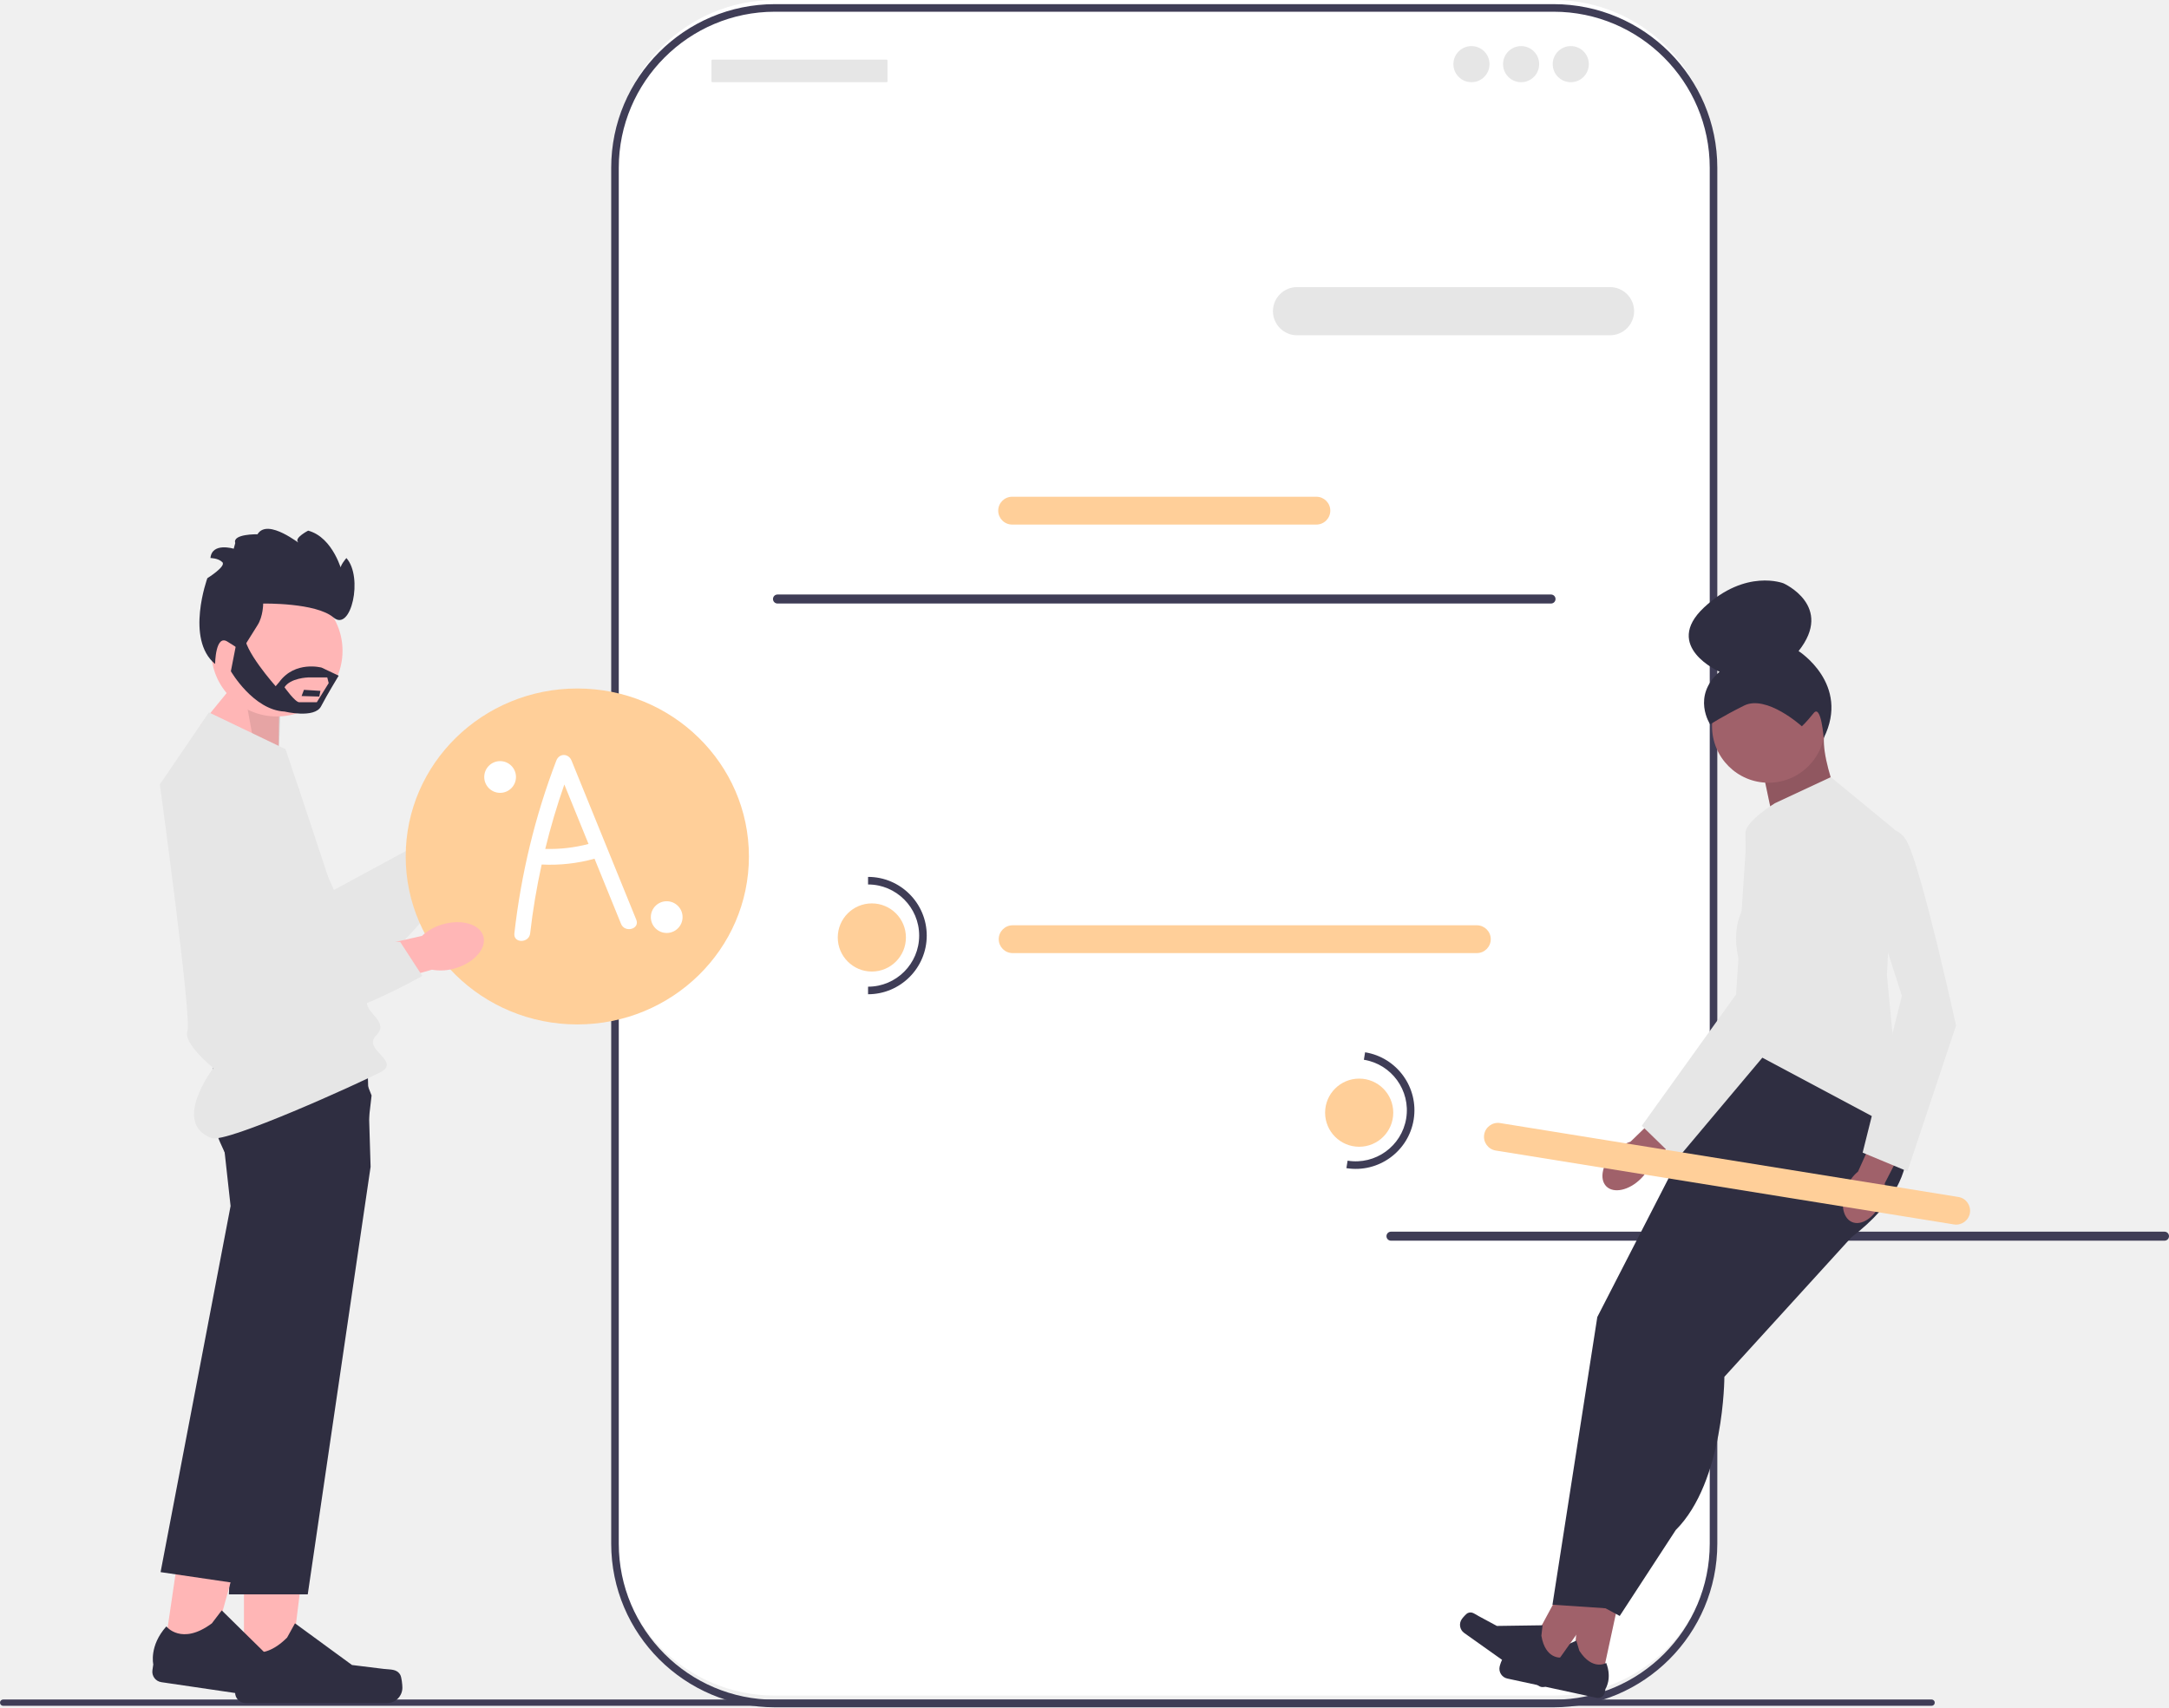
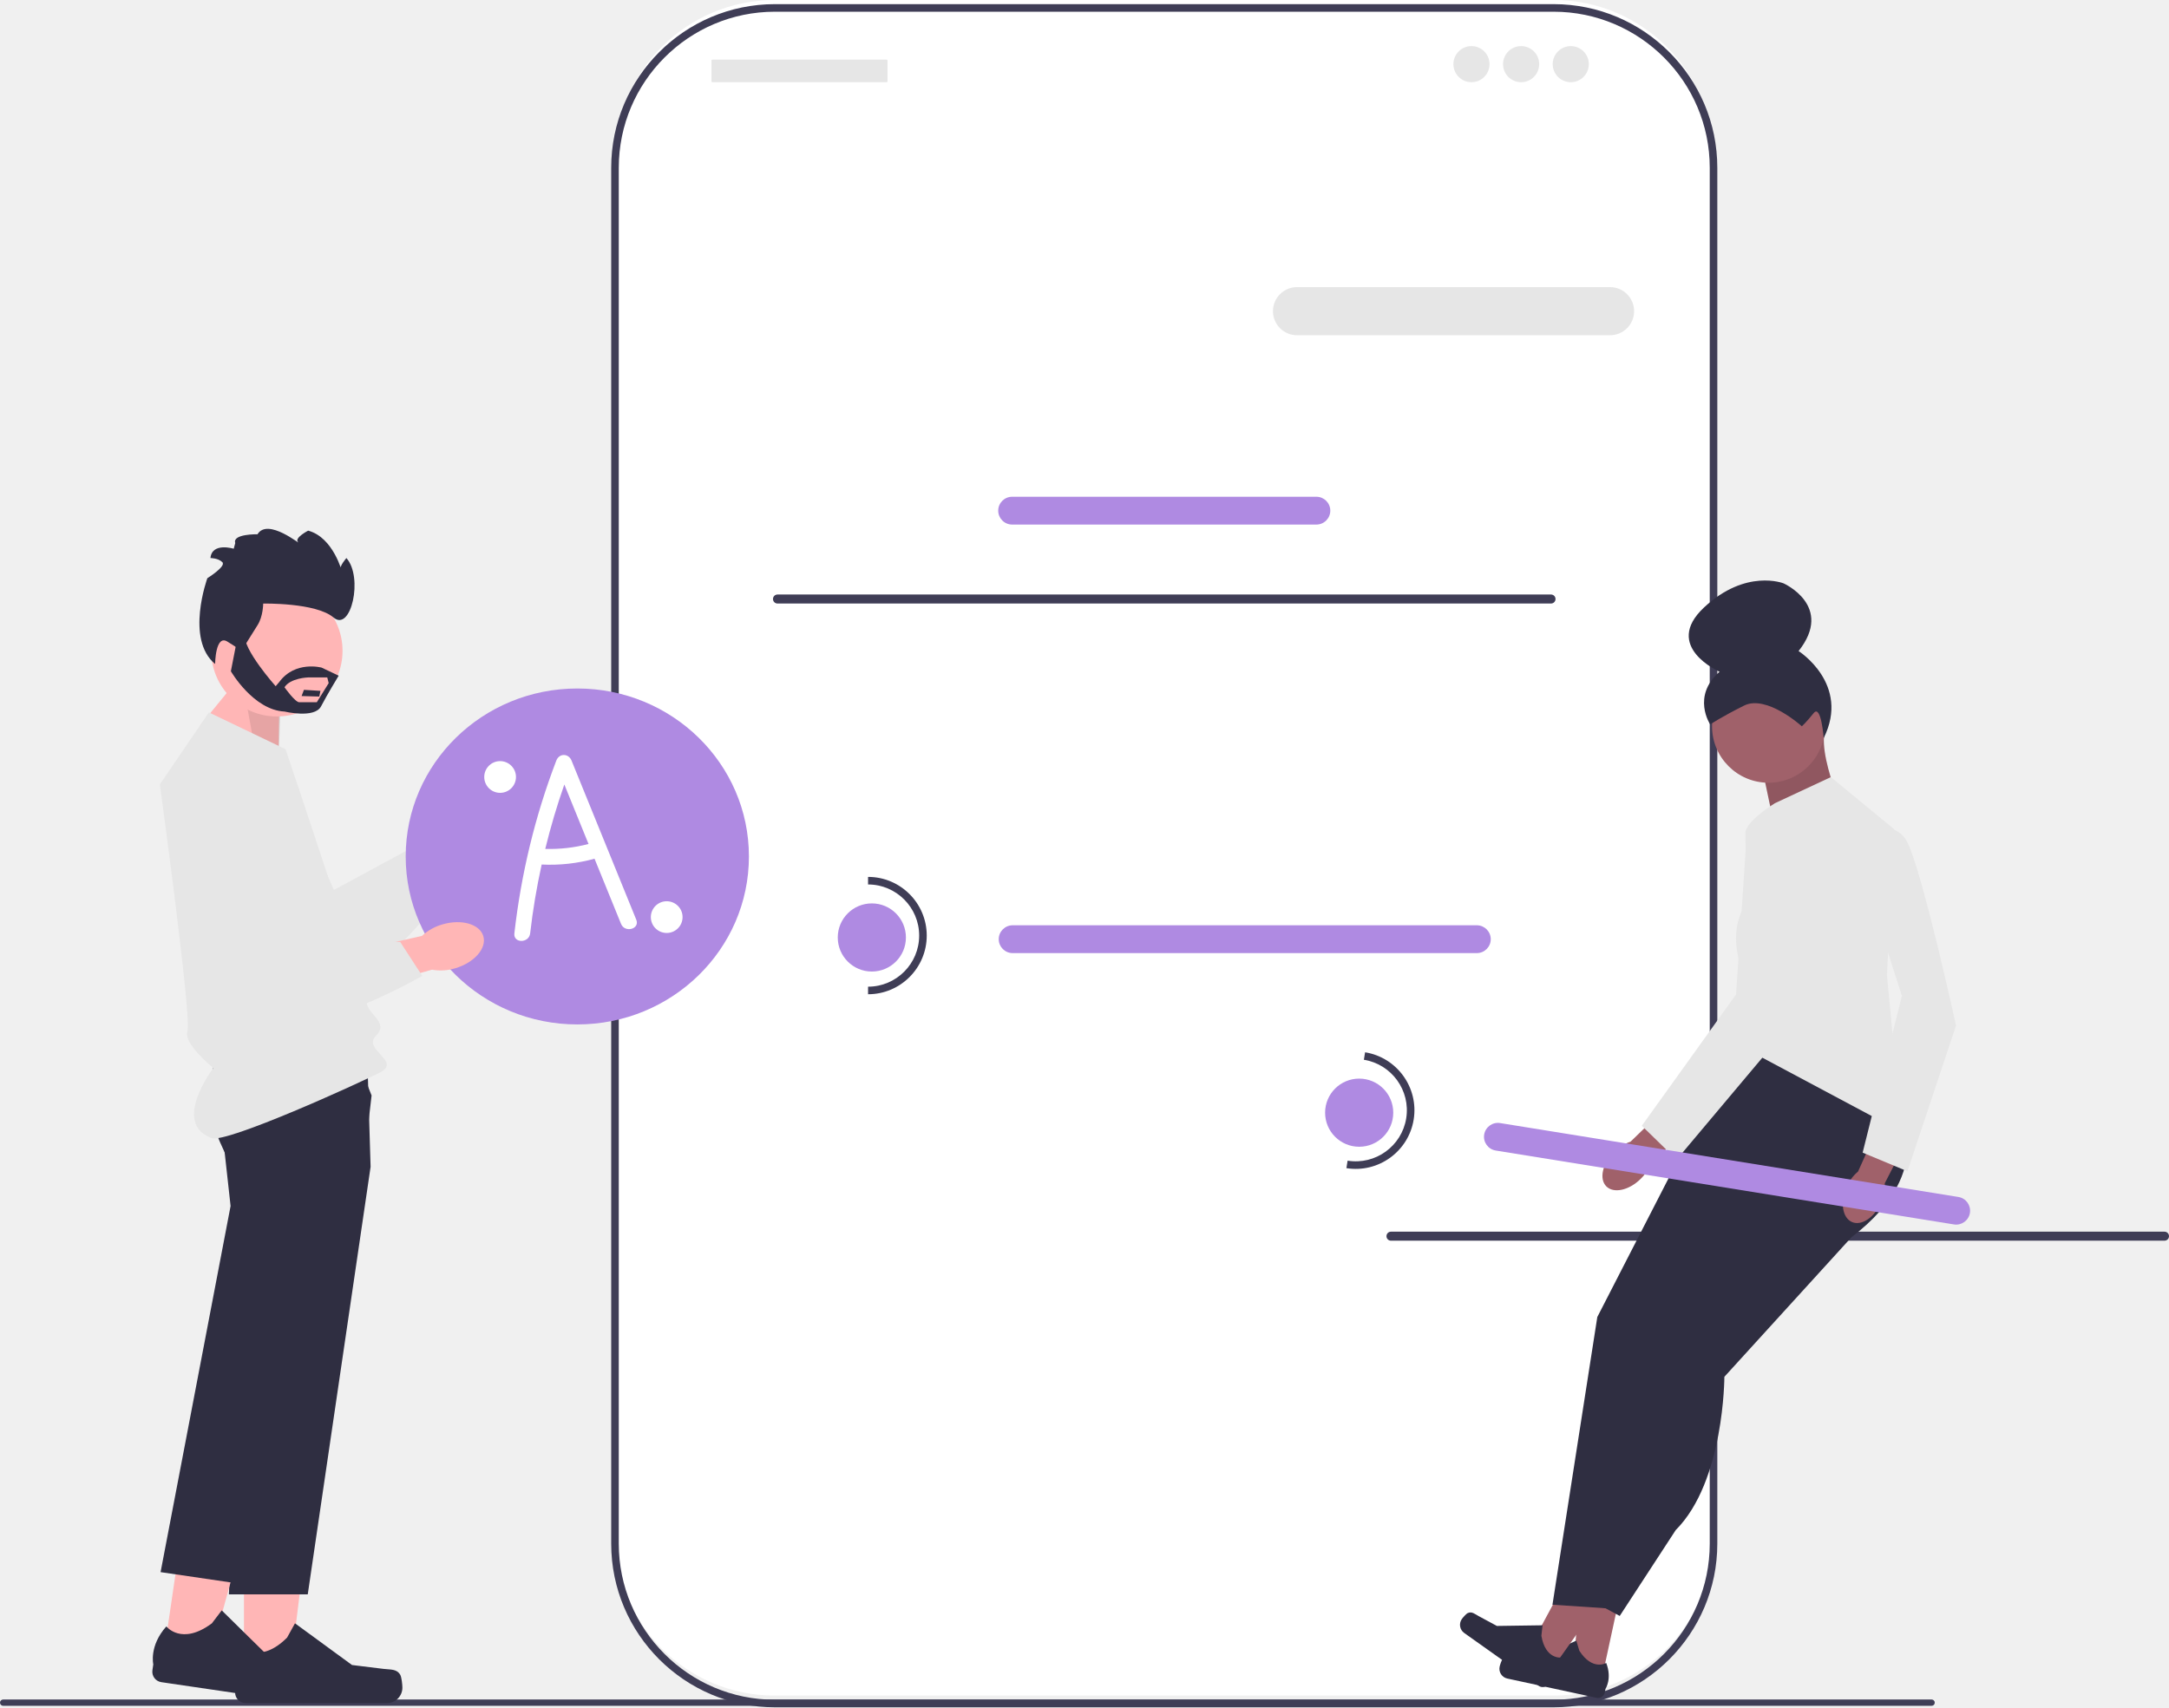
<svg xmlns="http://www.w3.org/2000/svg" width="820.254" height="645.769" viewBox="0 0 820.254 645.769">
  <g>
    <path d="M215.144,291.444c-1.806,0-3.274,1.468-3.274,3.274v26.191c0,1.806,1.468,3.274,3.274,3.274s3.274-1.468,3.274-3.274v-26.191c0-1.806-1.468-3.274-3.274-3.274Z" fill="#3f3d56" />
    <path d="M587.537,0H293.04c-33.396,0-60.469,27.073-60.469,60.469V580.869c0,33.396,27.073,60.469,60.469,60.469h294.498c33.396,0,60.469-27.073,60.469-60.469V60.469c0-33.396-27.073-60.469-60.469-60.469Z" fill="#fff" />
    <path d="M587.538,645.769H293.04c-34.132,0-61.901-27.768-61.901-61.9V63.469c0-34.132,27.769-61.901,61.901-61.901h294.498c34.132,0,61.901,27.769,61.901,61.901V583.869c0,34.132-27.769,61.9-61.901,61.9ZM293.04,4.432c-32.553,0-59.037,26.484-59.037,59.037V583.869c0,32.553,26.484,59.037,59.037,59.037h294.498c32.553,0,59.037-26.483,59.037-59.037V63.469c0-32.553-26.484-59.037-59.037-59.037H293.04Z" fill="#3f3d56" />
    <path d="M608.87,126.804h-118.372c-5.021,0-9.106-4.085-9.106-9.106s4.085-9.106,9.106-9.106h118.372c5.021,0,9.106,4.085,9.106,9.106s-4.085,9.106-9.106,9.106Z" fill="#e6e6e6" />
-     <path d="M497.821,198.41h-115.063c-2.901,0-5.261-2.36-5.261-5.261,0-2.901,2.36-5.26,5.261-5.26h115.063c2.901,0,5.26,2.359,5.26,5.26,0,2.901-2.359,5.261-5.26,5.261Z" fill="#ffcf99" />
+     <path d="M497.821,198.41h-115.063c-2.901,0-5.261-2.36-5.261-5.261,0-2.901,2.36-5.26,5.261-5.26h115.063c2.901,0,5.26,2.359,5.26,5.26,0,2.901-2.359,5.261-5.26,5.261Z" fill="#af8ae2" />
    <rect x="269.054" y="22.557" width="66.581" height="8.536" rx=".31" ry=".31" fill="#e6e6e6" />
    <circle cx="556.463" cy="24.264" r="6.829" fill="#e6e6e6" />
    <circle cx="575.242" cy="24.264" r="6.829" fill="#e6e6e6" />
    <circle cx="594.021" cy="24.264" r="6.829" fill="#e6e6e6" />
    <path d="M292.323,226.571c0,.945,.759,1.704,1.704,1.704h292.523c.945,0,1.704-.759,1.704-1.704,0-.945-.759-1.704-1.704-1.704H294.027c-.945,0-1.704,.759-1.704,1.704Z" fill="#3f3d56" />
    <path d="M524.323,467.571c0,.945,.759,1.704,1.704,1.704h292.523c.945,0,1.704-.759,1.704-1.704,0-.945-.759-1.704-1.704-1.704h-292.523c-.945,0-1.704,.759-1.704,1.704Z" fill="#3f3d56" />
-     <path d="M558.499,360.498h-175.548c-2.901-0-5.261-2.36-5.261-5.261,0-2.901,2.36-5.26,5.261-5.26h175.548c2.901,0,5.26,2.359,5.26,5.26,0,2.901-2.359,5.261-5.26,5.261Z" fill="#ffcf99" />
-     <circle cx="329.706" cy="354.587" r="12.887" fill="#ffcf99" />
+     <path d="M558.499,360.498h-175.548c-2.901-0-5.261-2.36-5.261-5.261,0-2.901,2.36-5.26,5.261-5.26h175.548c2.901,0,5.26,2.359,5.26,5.26,0,2.901-2.359,5.261-5.26,5.261Z" fill="#af8ae2" />
+     <circle cx="329.706" cy="354.587" r="12.887" fill="#af8ae2" />
    <path d="M328.274,376.066v-2.864c10.659,0,19.331-8.672,19.331-19.331s-8.672-19.331-19.331-19.331v-2.864c12.238,0,22.194,9.956,22.194,22.194s-9.956,22.194-22.194,22.194Z" fill="#3f3d56" />
    <path id="uuid-9e40be56-d004-4de8-84cd-e8041855938b-169" d="M174.781,302.615c5.257-5.35,12.278-6.974,15.682-3.628,3.404,3.346,1.901,10.394-3.358,15.745-2.072,2.166-4.632,3.805-7.467,4.779l-22.559,22.385-10.279-10.81,23.331-20.92c.925-2.852,2.519-5.441,4.65-7.551Z" fill="#ffb6b6" />
    <path d="M102.633,284.137l23.653,52.473,37.77-20.445,13.517,7.174s-30.876,51.62-52.018,45.744c-21.141-5.876-58.682-59.158-51.918-75.602,6.764-16.444,28.995-9.343,28.995-9.343Z" fill="#e6e6e6" />
    <path d="M0,644.013c0,.66,.53,1.19,1.19,1.19H730.48c.66,0,1.19-.53,1.19-1.19,0-.66-.53-1.19-1.19-1.19H1.19c-.66,0-1.19,.53-1.19,1.19Z" fill="#3f3d56" />
-     <ellipse cx="218.322" cy="323.947" rx="64.899" ry="63.532" fill="#ffcf99" />
+     <ellipse cx="218.322" cy="323.947" rx="64.899" ry="63.532" fill="#af8ae2" />
    <g>
      <polygon points="92.261 633.848 109.508 633.847 117.713 567.322 92.258 567.324 92.261 633.848" fill="#ffb6b6" />
      <path d="M151.351,633.457h0c.537,.904,.82,3.824,.82,4.875h0c0,3.233-2.621,5.854-5.854,5.854h-53.412c-2.205,0-3.993-1.788-3.993-3.993v-2.224s-2.642-6.683,2.798-14.921c0,0,6.761,6.45,16.864-3.653l2.979-5.397,21.565,15.772,11.953,1.471c2.615,.322,4.934-.05,6.279,2.216h0Z" fill="#2f2e41" />
    </g>
    <polygon points="105.312 287.504 105.661 264.242 91.316 255.3 75.717 274.38 105.312 287.504" fill="#ffb6b6" />
    <polygon points="105.312 287.504 106.241 264.822 91.316 255.3 96.387 283.37 105.312 287.504" opacity=".1" />
    <path d="M140.15,441.325l-23.766,161.722h-29.817l3.965-92.315,2.087-48.54-6.052-23.105s-2.759-5.136-5.084-11.361c-2.62-7.025-4.689-15.448-1.617-19.441,1.13-1.472,4.069-2.562,8.063-3.374,2.44-.498,5.281-.887,8.347-1.188,17.633-1.745,42.714-.655,42.714-.655l.638,21.041,.354,11.749,.168,5.466Z" fill="#2f2e41" />
    <g>
      <polygon points="61.88 625.939 78.944 628.446 96.738 563.822 71.553 560.122 61.88 625.939" fill="#ffb6b6" />
      <path d="M120.399,634.147h0c.4,.973,.255,3.902,.102,4.943h0c-.47,3.198-3.444,5.41-6.643,4.94l-52.844-7.769c-2.182-.321-3.691-2.35-3.37-4.532l.323-2.2s-1.642-6.997,4.938-14.355c0,0,5.751,7.365,17.216-1.161l3.733-4.906,19.042,18.741,11.612,3.194c2.541,.699,4.889,.668,5.89,3.105l0,0Z" fill="#2f2e41" />
    </g>
    <path d="M140.524,414.354l-3.26,28.072-17.777,59.156-29.263,97.391-29.497-4.335,26.473-138.475-2.621-23.745s-.854-2.36-1.832-5.816c-1.942-6.836-4.378-17.968-1.698-23.647,.362-.772,.816-1.442,1.378-1.984,1.054-1.022,3.197-1.643,6.067-1.972,11.998-1.356,36.706,2.522,47.701,4.426l4.329,10.929Z" fill="#2f2e41" />
    <path d="M78.997,269.459l28.982,13.912s30.721,91.005,30.721,95.642c0,4.637,8.695,7.535,3.478,12.752s9.71,9.635,1.667,13.802c-8.043,4.167-58.217,26.96-63.796,24.905-15.387-5.669,.652-26.5,.652-26.5,0,0-11.559-9.309-9.82-13.946,1.739-4.637-10.434-93.323-10.434-93.323l18.549-27.243Z" fill="#e6e6e6" />
    <g>
      <path id="uuid-73aedec7-8a7b-498d-9bbc-62d5085a8040-170" d="M167.309,349.648c7.193-2.125,14.12-.136,15.471,4.442,1.352,4.578-3.383,10.01-10.579,12.135-2.863,.888-5.897,1.078-8.848,.553l-30.59,8.619-3.739-14.441,30.553-6.964c2.193-2.045,4.844-3.534,7.731-4.344Z" fill="#ffb6b6" />
      <path d="M113.204,298.469l-4.795,57.358,42.946,.462,8.335,12.834s-52.053,30.14-67.684,14.739c-15.63-15.401-22.585-80.207-8.688-91.3,13.897-11.093,29.885,5.907,29.885,5.907Z" fill="#e6e6e6" />
    </g>
    <g>
      <circle cx="104.708" cy="246.163" r="24.828" fill="#ffb6b6" />
      <path d="M91.317,246.261s3.91-6.451,6.06-9.775c2.15-3.323,2.15-8.192,2.15-8.192,0,0,19.94-.409,26.587,5.26s11.339-15.248,4.887-22.482c0,0-2.737,3.128-2.15,4.301l.586,1.173s-3.323-13.294-12.903-15.835c0,0-5.329,2.752-3.837,4.309,1.491,1.556-11.411-9.391-15.321-2.94,0,0-9.579-.195-8.406,3.323l-.586,2.15s-8.211-2.541-8.797,3.519c0,0,2.932,0,4.496,1.564,1.564,1.564-5.669,6.06-5.669,6.06,0,0-8.406,23.068,2.932,32.452,0,0,.098-11.241,4.594-8.504s5.376,3.617,5.376,3.617Z" fill="#2f2e41" />
      <g>
        <polygon points="114.944 260.923 114.052 263.269 120.738 263.464 121.184 261.314 114.944 260.923" fill="#2f2e41" />
        <path d="M121.63,252.517s-10.029-2.737-16.046,5.474l-1.337,1.564s-12.703-14.271-11.589-19.549l-2.674,.195-2.674,13.685s8.469,14.662,20.28,15.248c0,0,11.366,2.737,13.817-1.955,2.451-4.692,6.672-11.61,6.672-11.61l-6.449-3.052Zm-1.824,13.098h-6.645c-1.56,0-5.572-5.669-5.572-5.669,2.229-3.519,8.914-3.714,8.914-3.714h7.261l.54,2.15-4.498,7.233Z" fill="#2f2e41" />
      </g>
    </g>
    <g>
      <polygon points="605.599 635.737 594.698 633.381 598.597 590.213 614.686 593.69 605.599 635.737" fill="#a0616a" />
      <path d="M568.303,627.421h0c-.463,.498-1.041,2.305-1.184,2.969h0c-.441,2.043,.857,4.058,2.901,4.499l33.76,7.294c1.394,.301,2.768-.585,3.069-1.979l.304-1.406s2.583-3.864,.269-9.813c0,0-5.154,3.154-10.16-4.612l-1.146-3.818-15.785,7.024-7.756-.702c-1.697-.154-3.112-.705-4.271,.543l-0-0Z" fill="#2f2e41" />
    </g>
    <g>
      <polygon points="586.1 632.435 577.006 625.979 597.576 587.827 610.999 597.355 586.1 632.435" fill="#a0616a" />
      <path d="M555.086,610.114h0c-.622,.276-1.864,1.709-2.257,2.264h0c-1.21,1.705-.809,4.068,.896,5.278l28.166,19.989c1.163,.825,2.775,.552,3.6-.611l.832-1.173s3.895-2.536,4.109-8.916c0,0-5.979,.871-7.526-8.237l.449-3.961-17.275,.246-6.854-3.698c-1.5-.809-2.583-1.873-4.14-1.181l-0-0Z" fill="#2f2e41" />
    </g>
    <path d="M717.117,419.008s16.959,23.058-16.959,48.981l-69.251-22.128,24.732-51.585,21.906-12.013,39.572,36.745Z" fill="#2f2e41" />
    <polyline points="630.907 445.86 604.055 498.151 587.095 606.974 608.294 608.387 629.494 505.218 666.945 449.393 640.8 437.38" fill="#2f2e41" />
    <path d="M700.158,451.563v16.425l-48.051,52.775s0,39.572-18.373,57.944l-21.199,32.505-18.373-9.893,26.852-94.69,48.051-62.184,31.092,7.116Z" fill="#2f2e41" />
    <path d="M666.011,288.723l7.287,34.511,27.781-6.789s-13.733-28.562-11-39.877l-24.068,12.155Z" fill="#a0616a" />
    <path d="M666.011,288.723l7.287,34.511,27.781-6.789s-13.733-28.562-11-39.877l-24.068,12.155Z" opacity=".1" />
    <path d="M692.385,293.933l-21.199,9.893s-10.906,6.666-11.106,11.106c-.2,4.44,1.213,25.639,1.213,25.639,0,0-8.48,8.48-2.827,25.439l-2.827,28.266,63.598,33.919-5.653-59.358,2.827-55.118-24.026-19.786Z" fill="#e6e6e6" />
    <g>
      <path id="uuid-8e851e4b-a66f-4616-8a31-24a5e3f3093d-171" d="M711.413,454.766c-2.482,5.695-7.432,9.03-11.056,7.45-3.624-1.58-4.549-7.477-2.065-13.174,.961-2.289,2.456-4.315,4.36-5.908l10.821-23.997,11.153,5.318-11.852,23.092c.129,2.48-.337,4.955-1.361,7.218Z" fill="#a0616a" />
      <path d="M700.158,317.252s15.546-9.893,21.199,1.413c5.653,11.306,18.373,69.251,18.373,69.251l-18.373,55.118-16.959-7.066,14.839-59.319-19.079-59.397Z" fill="#e6e6e6" />
    </g>
    <g>
      <path id="uuid-35301953-803a-439b-9845-5bf97a98fdf5-172" d="M620.481,445.869c-4.406,4.38-10.237,5.657-13.024,2.853-2.787-2.804-1.474-8.627,2.933-13.008,1.737-1.774,3.873-3.107,6.23-3.886l18.901-18.322,8.409,9.053-19.526,17.101c-.793,2.353-2.139,4.482-3.924,6.209Z" fill="#a0616a" />
      <path d="M660.677,313.88s27.103-1.108,28.194,11.485c1.09,12.594-17.438,68.787-17.438,68.787l-37.386,44.473-13.163-12.817,35.649-49.68,4.145-62.248Z" fill="#e6e6e6" />
    </g>
    <g>
-       <path d="M738.935,463.127l-173.308-27.953c-2.864-.462-4.818-3.168-4.356-6.032,.462-2.864,3.168-4.817,6.032-4.355l173.308,27.953c2.864,.462,4.817,3.167,4.355,6.031-.462,2.864-3.167,4.818-6.031,4.356Z" fill="#ffcf99" />
-       <circle cx="514.003" cy="420.86" r="12.887" fill="#ffcf99" />
+       <path d="M738.935,463.127l-173.308-27.953c-2.864-.462-4.818-3.168-4.356-6.032,.462-2.864,3.168-4.817,6.032-4.355l173.308,27.953c2.864,.462,4.817,3.167,4.355,6.031-.462,2.864-3.167,4.818-6.031,4.356Z" fill="#af8ae2" />
+       <circle cx="514.003" cy="420.86" r="12.887" fill="#af8ae2" />
      <path d="M509.169,441.837l.456-2.827c10.523,1.697,20.465-5.482,22.162-16.006,1.697-10.523-5.483-20.465-16.006-22.162l.456-2.827c12.082,1.949,20.326,13.363,18.377,25.445-1.949,12.082-13.363,20.326-25.445,18.377Z" fill="#3f3d56" />
    </g>
    <g>
      <circle cx="668.79" cy="274.714" r="21.344" fill="#a0616a" />
      <path d="M681.404,274.714s-13.325-12.095-21.862-7.826c-8.538,4.269-12.806,7.115-12.806,7.115,0,0-7.115-10.672,3.557-19.921,0,0-21.722-9.49-5.881-24.311,15.841-14.82,30.071-9.129,30.071-9.129,0,0,19.21,8.538,5.692,25.613,0,0,19.693,12.49,9.491,32.925,0,0-.953-13.004-3.799-9.446s-4.462,4.98-4.462,4.98Z" fill="#2f2e41" />
    </g>
    <path d="M240.62,347.867c-8.159-20.061-16.319-40.123-24.479-60.184-1.127-2.771-4.657-2.869-5.757,0-8.062,21.033-13.33,42.979-15.863,65.356-.431,3.811,5.542,3.781,5.97,0,.991-8.757,2.463-17.448,4.352-26.046,6.724,.353,13.502-.402,19.991-2.198,3.343,8.22,6.686,16.439,10.029,24.658,1.429,3.512,7.206,1.976,5.757-1.587Zm-34.423-26.776c2.011-8.231,4.422-16.365,7.219-24.368l9.15,22.497c-5.359,1.407-10.841,2.032-16.369,1.871Z" fill="#fff" />
  </g>
  <circle cx="252.127" cy="346.885" r="6" fill="#fff" />
  <circle cx="189.127" cy="293.885" r="6" fill="#fff" />
</svg>
